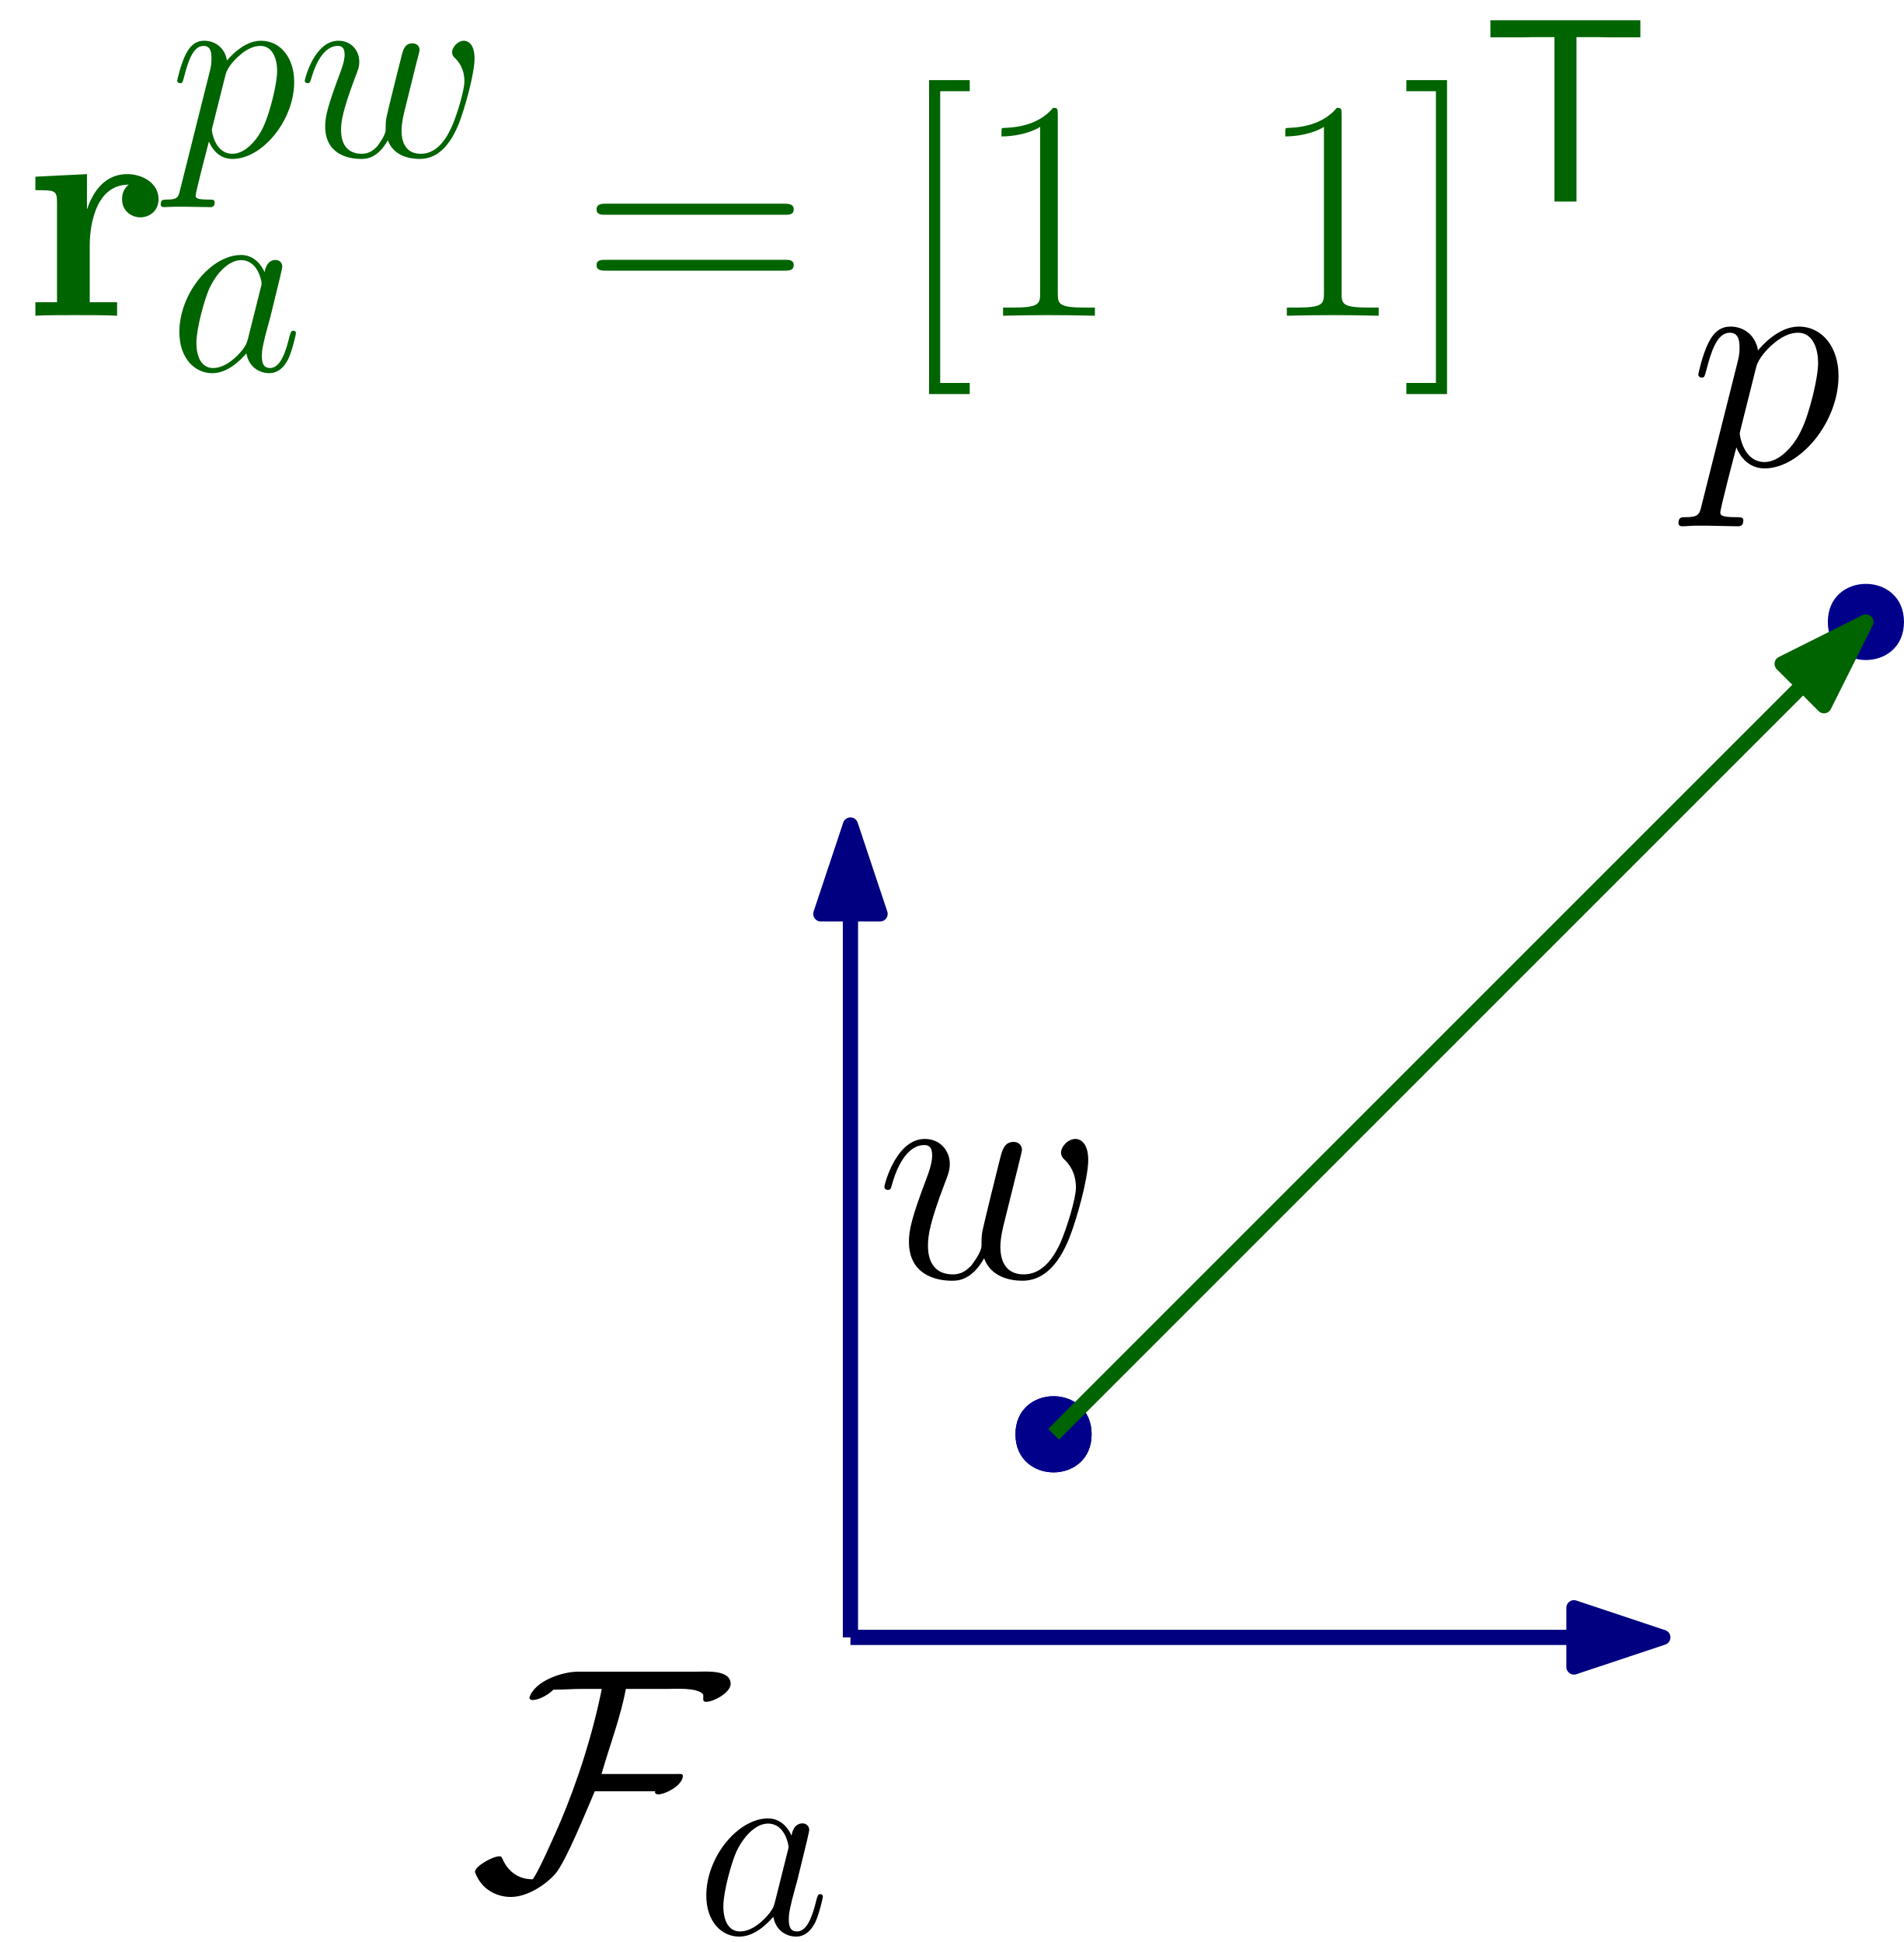
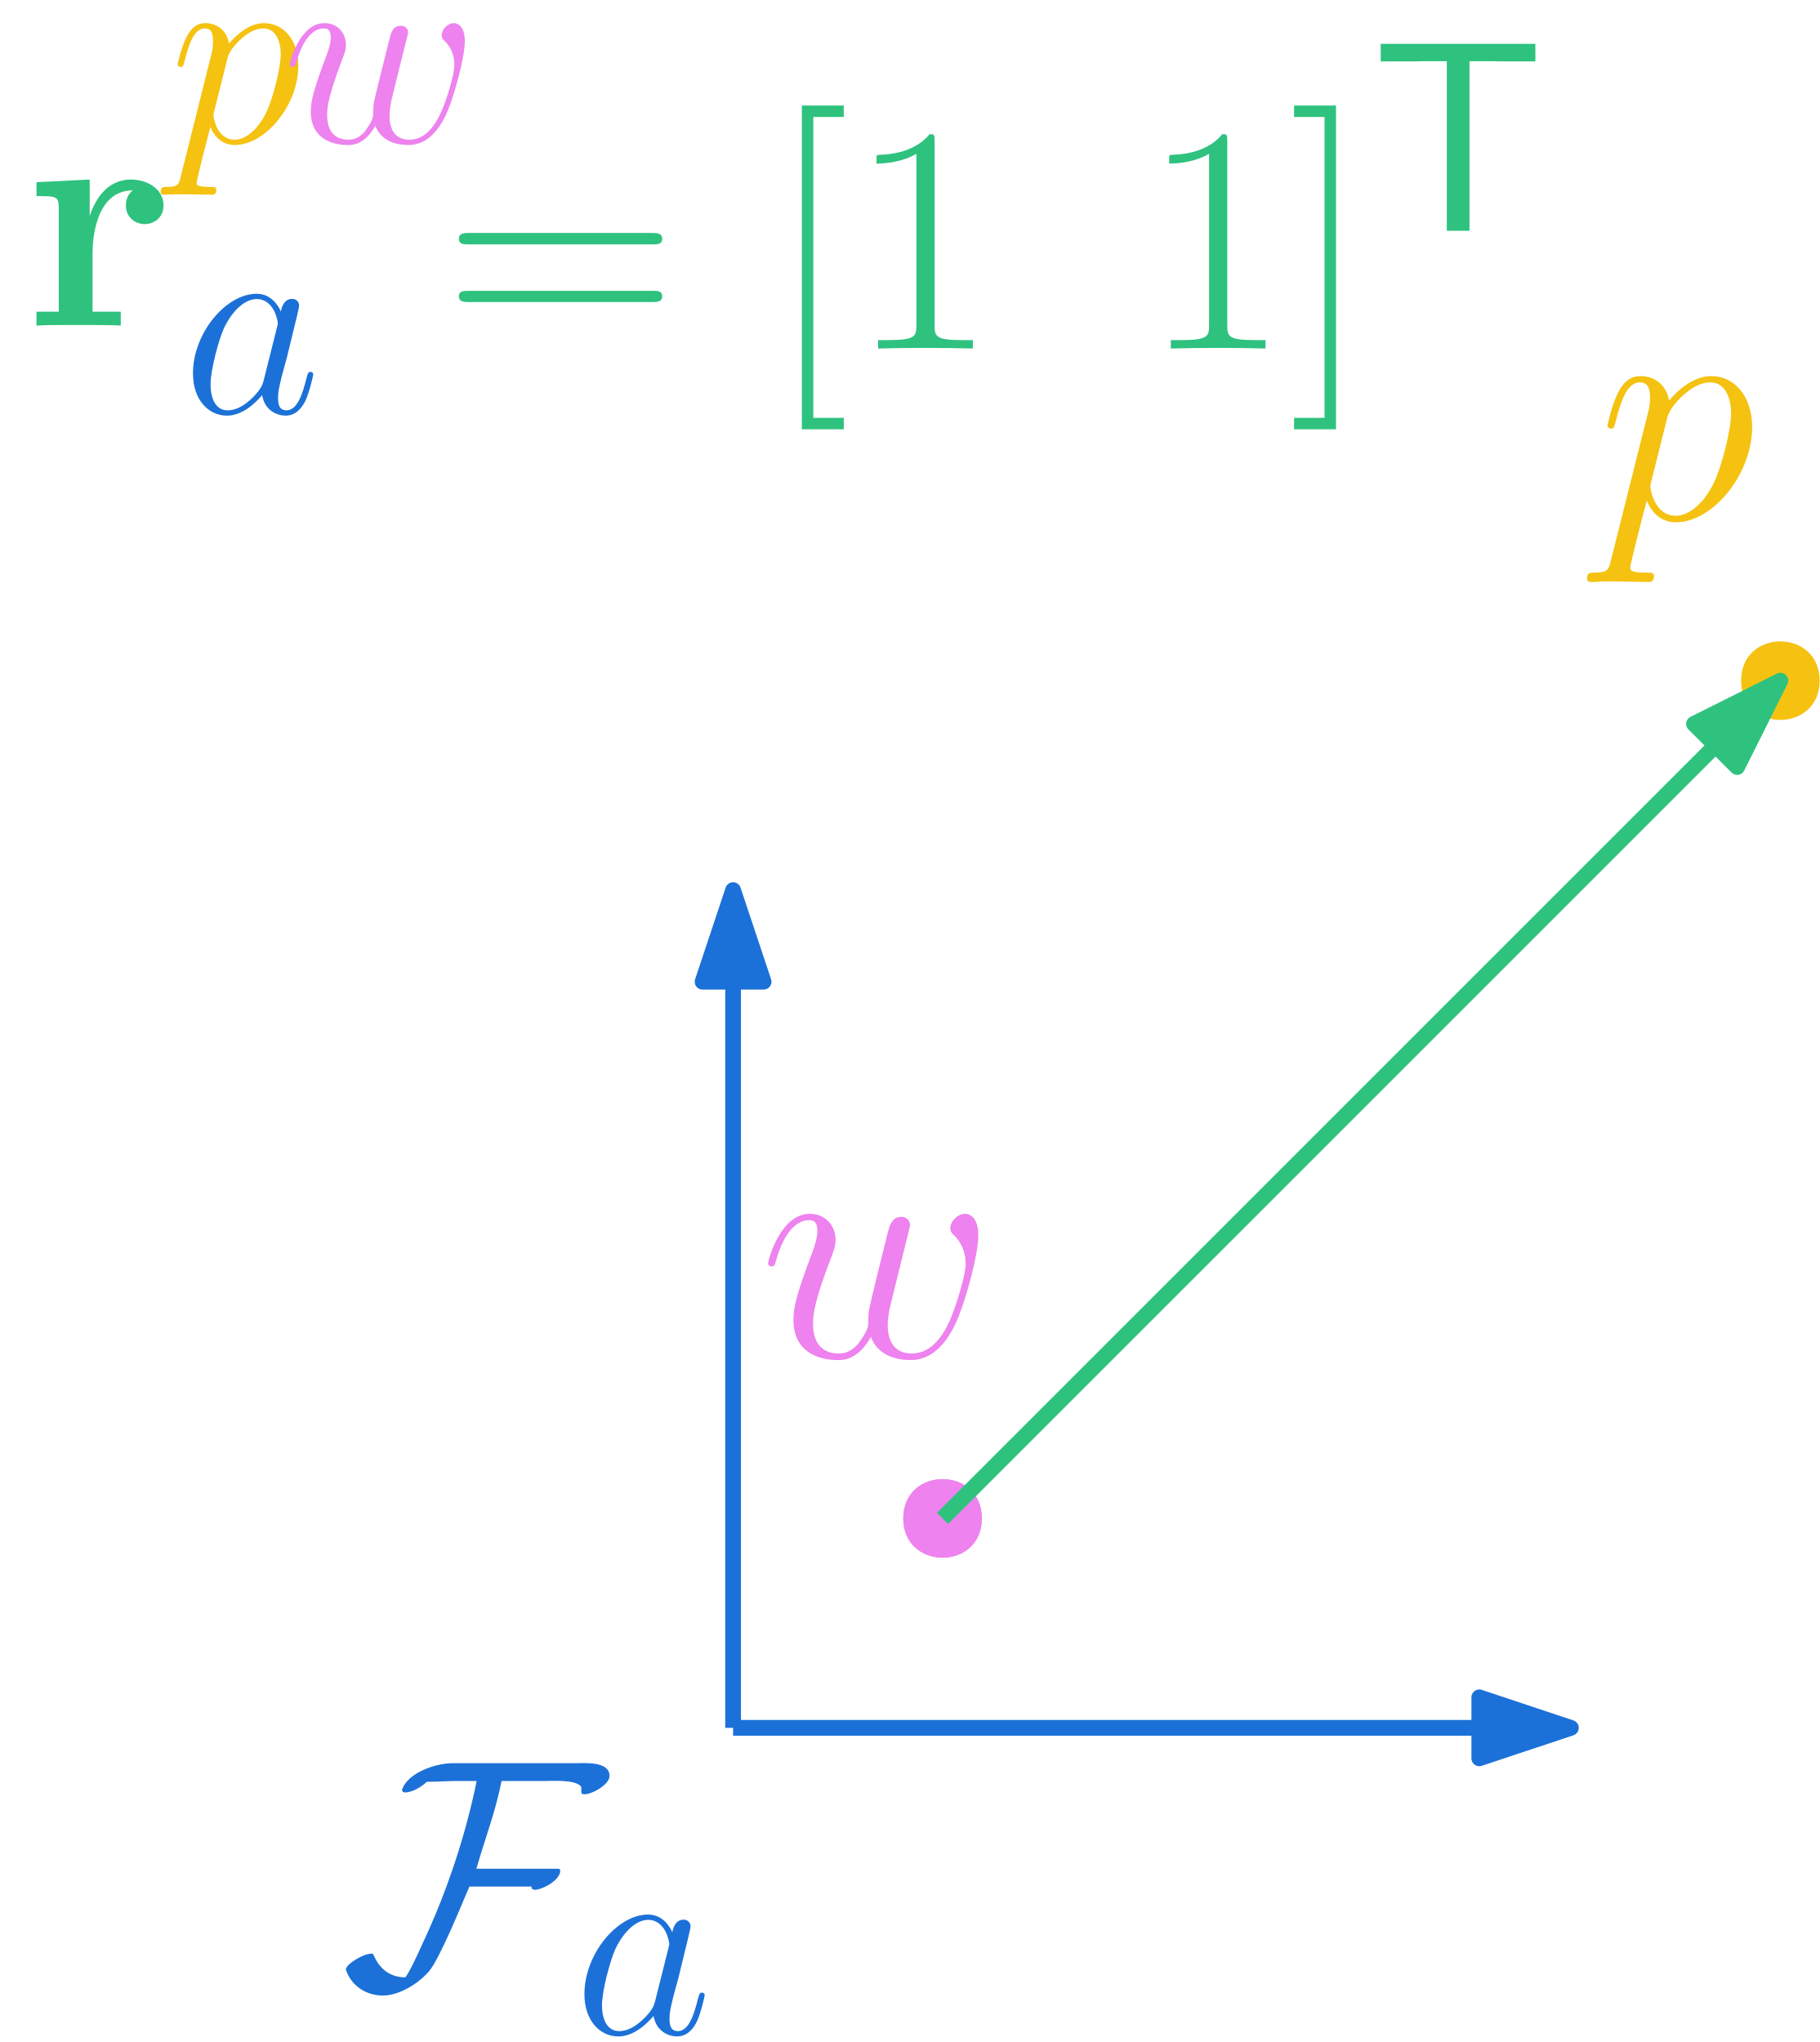
- <svg xmlns="http://www.w3.org/2000/svg" xmlns:xlink="http://www.w3.org/1999/xlink" width="150pt" height="153pt" viewBox="0 0 150 153" version="1.1">
+ <svg xmlns="http://www.w3.org/2000/svg" xmlns:xlink="http://www.w3.org/1999/xlink" width="139pt" height="156pt" viewBox="0 0 139 156" version="1.1">
  <defs>
    <g>
      <symbol overflow="visible" id="glyph0-0">
        <path style="stroke:none;" d="" />
      </symbol>
      <symbol overflow="visible" id="glyph0-1">
        <path style="stroke:none;" d="M 20.562 -15.984 C 20.562 -17.125 18.656 -16.953 17.891 -16.953 L 8.547 -16.953 C 7.312 -16.953 5.109 -16.234 4.703 -14.891 C 4.766 -14.75 4.812 -14.719 4.953 -14.719 C 5.5 -14.719 6.25 -15.172 6.594 -15.531 C 7.359 -15.531 8.109 -15.594 8.875 -15.594 L 10.406 -15.594 C 10.406 -15.594 10.312 -15.141 10.312 -15.109 C 9.344 -10.578 7.875 -6.734 6.797 -4.312 C 6.641 -3.984 5.297 -0.891 4.953 -0.594 C 3.859 -0.594 3.047 -1.188 2.609 -2.156 C 2.531 -2.297 2.531 -2.406 2.359 -2.406 C 1.781 -2.406 0.422 -1.609 0.422 -1.188 C 0.422 -1.141 0.453 -1.094 0.469 -1.047 C 0.922 0.125 2.031 0.797 3.25 0.797 C 4.516 0.797 5.969 -0.125 6.766 -1.047 C 7.578 -1.984 9.219 -6.047 9.859 -7.531 L 14.641 -7.531 C 14.625 -7.516 14.594 -7.484 14.594 -7.453 C 14.594 -7.359 14.75 -7.281 14.844 -7.281 C 15.391 -7.281 16.797 -7.984 16.797 -8.75 C 16.797 -8.922 16.625 -8.891 16.328 -8.891 L 10.391 -8.891 C 11.031 -11.125 11.875 -13.312 12.312 -15.594 L 15.594 -15.594 C 16.203 -15.594 17.938 -15.719 18.391 -15.172 C 18.438 -15.016 18.359 -14.766 18.438 -14.641 C 18.484 -14.594 18.562 -14.578 18.641 -14.578 C 19.234 -14.578 20.562 -15.312 20.562 -15.984 Z M 20.562 -15.984 " />
      </symbol>
      <symbol overflow="visible" id="glyph1-0">
        <path style="stroke:none;" d="" />
      </symbol>
      <symbol overflow="visible" id="glyph1-1">
        <path style="stroke:none;" d="M 6.219 -2.453 C 6.109 -2.109 6.109 -2.062 5.828 -1.672 C 5.375 -1.094 4.469 -0.203 3.484 -0.203 C 2.641 -0.203 2.172 -0.969 2.172 -2.188 C 2.172 -3.328 2.812 -5.641 3.203 -6.5 C 3.906 -7.953 4.875 -8.703 5.688 -8.703 C 7.047 -8.703 7.312 -7 7.312 -6.844 C 7.312 -6.812 7.25 -6.547 7.234 -6.5 Z M 7.547 -7.75 C 7.312 -8.281 6.75 -9.109 5.688 -9.109 C 3.344 -9.109 0.828 -6.094 0.828 -3.031 C 0.828 -0.984 2.031 0.203 3.422 0.203 C 4.562 0.203 5.531 -0.688 6.109 -1.359 C 6.328 -0.141 7.297 0.203 7.906 0.203 C 8.531 0.203 9.031 -0.172 9.406 -0.906 C 9.734 -1.609 10.016 -2.875 10.016 -2.953 C 10.016 -3.062 9.938 -3.141 9.812 -3.141 C 9.625 -3.141 9.609 -3.031 9.516 -2.734 C 9.219 -1.516 8.812 -0.203 7.969 -0.203 C 7.375 -0.203 7.328 -0.75 7.328 -1.156 C 7.328 -1.625 7.391 -1.859 7.578 -2.672 C 7.719 -3.188 7.828 -3.641 8 -4.234 C 8.766 -7.328 8.938 -8.078 8.938 -8.203 C 8.938 -8.484 8.719 -8.719 8.406 -8.719 C 7.75 -8.719 7.578 -8 7.547 -7.75 Z M 7.547 -7.75 " />
      </symbol>
      <symbol overflow="visible" id="glyph2-0">
        <path style="stroke:none;" d="" />
      </symbol>
      <symbol overflow="visible" id="glyph2-1">
        <path style="stroke:none;" d="M 1.062 3.141 C 0.891 3.891 0.797 4.094 -0.219 4.094 C -0.516 4.094 -0.766 4.094 -0.766 4.562 C -0.766 4.609 -0.75 4.812 -0.469 4.812 C -0.156 4.812 0.203 4.766 0.516 4.766 L 1.594 4.766 C 2.109 4.766 3.375 4.812 3.891 4.812 C 4.047 4.812 4.344 4.812 4.344 4.359 C 4.344 4.094 4.156 4.094 3.734 4.094 C 2.609 4.094 2.531 3.922 2.531 3.719 C 2.531 3.422 3.641 -0.844 3.797 -1.406 C 4.062 -0.719 4.734 0.25 6.016 0.25 C 8.828 0.25 11.844 -3.391 11.844 -7.031 C 11.844 -9.312 10.562 -10.922 8.703 -10.922 C 7.109 -10.922 5.781 -9.391 5.5 -9.047 C 5.297 -10.281 4.344 -10.922 3.344 -10.922 C 2.625 -10.922 2.062 -10.578 1.594 -9.641 C 1.141 -8.75 0.797 -7.234 0.797 -7.141 C 0.797 -7.031 0.891 -6.906 1.062 -6.906 C 1.266 -6.906 1.281 -6.938 1.438 -7.516 C 1.812 -8.969 2.281 -10.438 3.266 -10.438 C 3.844 -10.438 4.047 -10.031 4.047 -9.297 C 4.047 -8.703 3.969 -8.453 3.859 -8 Z M 5.359 -7.734 C 5.531 -8.422 6.219 -9.141 6.609 -9.484 C 6.891 -9.734 7.703 -10.438 8.656 -10.438 C 9.734 -10.438 10.234 -9.344 10.234 -8.047 C 10.234 -6.859 9.547 -4.062 8.922 -2.781 C 8.297 -1.438 7.156 -0.25 6.016 -0.25 C 4.344 -0.25 4.062 -2.375 4.062 -2.484 C 4.062 -2.547 4.109 -2.75 4.141 -2.875 Z M 5.359 -7.734 " />
      </symbol>
      <symbol overflow="visible" id="glyph2-2">
        <path style="stroke:none;" d="M 8.531 -1.516 C 9.062 -0.031 10.609 0.25 11.547 0.25 C 13.438 0.25 14.547 -1.391 15.234 -3.094 C 15.812 -4.531 16.734 -7.812 16.734 -9.266 C 16.734 -10.781 15.953 -10.922 15.734 -10.922 C 15.141 -10.922 14.594 -10.328 14.594 -9.844 C 14.594 -9.547 14.766 -9.375 14.891 -9.266 C 15.109 -9.047 15.766 -8.375 15.766 -7.094 C 15.766 -6.25 15.062 -3.922 14.547 -2.75 C 13.859 -1.234 12.938 -0.25 11.641 -0.25 C 10.266 -0.25 9.812 -1.281 9.812 -2.422 C 9.812 -3.141 10.031 -4.016 10.141 -4.438 L 11.172 -8.594 C 11.297 -9.094 11.516 -9.969 11.516 -10.062 C 11.516 -10.438 11.219 -10.688 10.859 -10.688 C 10.141 -10.688 9.969 -10.062 9.812 -9.469 C 9.562 -8.5 8.531 -4.312 8.422 -3.766 C 8.328 -3.344 8.328 -3.078 8.328 -2.531 C 8.328 -1.938 7.531 -0.984 7.516 -0.938 C 7.234 -0.672 6.844 -0.25 6.078 -0.25 C 4.109 -0.25 4.109 -2.109 4.109 -2.531 C 4.109 -3.328 4.281 -4.406 5.406 -7.359 C 5.703 -8.125 5.828 -8.453 5.828 -8.953 C 5.828 -9.984 5.078 -10.922 3.859 -10.922 C 1.594 -10.922 0.672 -7.328 0.672 -7.141 C 0.672 -7.031 0.766 -6.906 0.938 -6.906 C 1.172 -6.906 1.188 -7.016 1.281 -7.359 C 1.906 -9.547 2.875 -10.438 3.797 -10.438 C 4.047 -10.438 4.438 -10.406 4.438 -9.609 C 4.438 -9.484 4.438 -8.969 4.016 -7.875 C 2.844 -4.781 2.609 -3.766 2.609 -2.828 C 2.609 -0.219 4.734 0.25 6 0.25 C 6.422 0.25 7.531 0.25 8.531 -1.516 Z M 8.531 -1.516 " />
      </symbol>
      <symbol overflow="visible" id="glyph3-0">
        <path style="stroke:none;" d="" />
      </symbol>
      <symbol overflow="visible" id="glyph3-1">
        <path style="stroke:none;" d="M 5.156 -5.578 C 5.156 -6.391 5.328 -10.328 8.234 -10.328 C 7.875 -10.062 7.703 -9.641 7.703 -9.188 C 7.703 -8.172 8.531 -7.75 9.141 -7.75 C 9.766 -7.75 10.578 -8.172 10.578 -9.188 C 10.578 -10.453 9.297 -11.156 8.109 -11.156 C 6.141 -11.156 5.297 -9.438 4.953 -8.406 L 4.938 -8.406 L 4.938 -11.156 L 0.875 -10.953 L 0.875 -9.891 C 2.406 -9.891 2.578 -9.891 2.578 -8.922 L 2.578 -1.062 L 0.875 -1.062 L 0.875 0 C 1.438 -0.047 3.297 -0.047 3.984 -0.047 C 4.703 -0.047 6.719 -0.047 7.312 0 L 7.312 -1.062 L 5.156 -1.062 Z M 5.156 -5.578 " />
      </symbol>
      <symbol overflow="visible" id="glyph4-0">
        <path style="stroke:none;" d="" />
      </symbol>
      <symbol overflow="visible" id="glyph4-1">
        <path style="stroke:none;" d="M 0.891 2.625 C 0.75 3.25 0.656 3.406 -0.188 3.406 C -0.438 3.406 -0.641 3.406 -0.641 3.797 C -0.641 3.844 -0.625 4 -0.391 4 C -0.125 4 0.172 3.969 0.438 3.969 L 1.328 3.969 C 1.75 3.969 2.812 4 3.25 4 C 3.359 4 3.609 4 3.609 3.641 C 3.609 3.406 3.469 3.406 3.125 3.406 C 2.172 3.406 2.109 3.266 2.109 3.094 C 2.109 2.844 3.031 -0.703 3.156 -1.172 C 3.391 -0.594 3.953 0.203 5.016 0.203 C 7.359 0.203 9.875 -2.828 9.875 -5.859 C 9.875 -7.766 8.797 -9.109 7.25 -9.109 C 5.922 -9.109 4.812 -7.828 4.578 -7.547 C 4.422 -8.578 3.609 -9.109 2.781 -9.109 C 2.188 -9.109 1.719 -8.812 1.328 -8.031 C 0.953 -7.297 0.656 -6.031 0.656 -5.953 C 0.656 -5.859 0.75 -5.766 0.891 -5.766 C 1.047 -5.766 1.078 -5.781 1.203 -6.266 C 1.516 -7.484 1.906 -8.703 2.734 -8.703 C 3.203 -8.703 3.359 -8.359 3.359 -7.75 C 3.359 -7.25 3.312 -7.047 3.219 -6.672 Z M 4.469 -6.438 C 4.609 -7.016 5.188 -7.625 5.516 -7.906 C 5.75 -8.125 6.422 -8.703 7.203 -8.703 C 8.125 -8.703 8.531 -7.781 8.531 -6.719 C 8.531 -5.719 7.953 -3.391 7.438 -2.312 C 6.922 -1.203 5.969 -0.203 5.016 -0.203 C 3.609 -0.203 3.391 -1.984 3.391 -2.062 C 3.391 -2.125 3.422 -2.297 3.453 -2.391 Z M 4.469 -6.438 " />
      </symbol>
      <symbol overflow="visible" id="glyph4-2">
+         <path style="stroke:none;" d="M 6.219 -2.453 C 6.109 -2.109 6.109 -2.062 5.828 -1.672 C 5.375 -1.094 4.469 -0.203 3.484 -0.203 C 2.641 -0.203 2.172 -0.969 2.172 -2.188 C 2.172 -3.328 2.812 -5.641 3.203 -6.5 C 3.906 -7.953 4.875 -8.703 5.688 -8.703 C 7.047 -8.703 7.312 -7 7.312 -6.844 C 7.312 -6.812 7.25 -6.547 7.234 -6.5 Z M 7.547 -7.75 C 7.312 -8.281 6.75 -9.109 5.688 -9.109 C 3.344 -9.109 0.828 -6.094 0.828 -3.031 C 0.828 -0.984 2.031 0.203 3.422 0.203 C 4.562 0.203 5.531 -0.688 6.109 -1.359 C 6.328 -0.141 7.297 0.203 7.906 0.203 C 8.531 0.203 9.031 -0.172 9.406 -0.906 C 9.734 -1.609 10.016 -2.875 10.016 -2.953 C 10.016 -3.062 9.938 -3.141 9.812 -3.141 C 9.625 -3.141 9.609 -3.031 9.516 -2.734 C 9.219 -1.516 8.812 -0.203 7.969 -0.203 C 7.375 -0.203 7.328 -0.75 7.328 -1.156 C 7.328 -1.625 7.391 -1.859 7.578 -2.672 C 7.719 -3.188 7.828 -3.641 8 -4.234 C 8.766 -7.328 8.938 -8.078 8.938 -8.203 C 8.938 -8.484 8.719 -8.719 8.406 -8.719 C 7.75 -8.719 7.578 -8 7.547 -7.75 Z M 7.547 -7.75 " />
+       </symbol>
+       <symbol overflow="visible" id="glyph4-3">
        <path style="stroke:none;" d="M 7.109 -1.266 C 7.562 -0.016 8.844 0.203 9.625 0.203 C 11.203 0.203 12.125 -1.156 12.703 -2.578 C 13.172 -3.781 13.938 -6.5 13.938 -7.719 C 13.938 -8.984 13.297 -9.109 13.109 -9.109 C 12.625 -9.109 12.172 -8.609 12.172 -8.203 C 12.172 -7.953 12.312 -7.812 12.422 -7.719 C 12.594 -7.547 13.141 -6.984 13.141 -5.906 C 13.141 -5.203 12.562 -3.266 12.125 -2.297 C 11.547 -1.031 10.781 -0.203 9.703 -0.203 C 8.547 -0.203 8.188 -1.078 8.188 -2.031 C 8.188 -2.625 8.359 -3.344 8.453 -3.703 L 9.312 -7.172 C 9.422 -7.578 9.609 -8.297 9.609 -8.391 C 9.609 -8.703 9.359 -8.906 9.047 -8.906 C 8.453 -8.906 8.297 -8.391 8.188 -7.891 C 7.969 -7.078 7.109 -3.594 7.016 -3.141 C 6.938 -2.781 6.938 -2.562 6.938 -2.109 C 6.938 -1.609 6.281 -0.828 6.266 -0.781 C 6.031 -0.562 5.703 -0.203 5.062 -0.203 C 3.422 -0.203 3.422 -1.75 3.422 -2.109 C 3.422 -2.766 3.578 -3.672 4.5 -6.141 C 4.75 -6.781 4.859 -7.047 4.859 -7.453 C 4.859 -8.328 4.234 -9.109 3.219 -9.109 C 1.328 -9.109 0.562 -6.109 0.562 -5.953 C 0.562 -5.859 0.641 -5.766 0.781 -5.766 C 0.969 -5.766 0.984 -5.844 1.078 -6.141 C 1.594 -7.953 2.391 -8.703 3.156 -8.703 C 3.359 -8.703 3.703 -8.672 3.703 -8.016 C 3.703 -7.906 3.703 -7.484 3.344 -6.562 C 2.375 -3.984 2.172 -3.141 2.172 -2.359 C 2.172 -0.188 3.953 0.203 5 0.203 C 5.344 0.203 6.281 0.203 7.109 -1.266 Z M 7.109 -1.266 " />
      </symbol>
      <symbol overflow="visible" id="glyph5-0">
        <path style="stroke:none;" d="" />
      </symbol>
      <symbol overflow="visible" id="glyph5-1">
-         <path style="stroke:none;" d="M 6.219 -2.453 C 6.109 -2.109 6.109 -2.062 5.828 -1.672 C 5.375 -1.094 4.469 -0.203 3.484 -0.203 C 2.641 -0.203 2.172 -0.969 2.172 -2.188 C 2.172 -3.328 2.812 -5.641 3.203 -6.5 C 3.906 -7.953 4.875 -8.703 5.688 -8.703 C 7.047 -8.703 7.312 -7 7.312 -6.844 C 7.312 -6.812 7.25 -6.547 7.234 -6.5 Z M 7.547 -7.75 C 7.312 -8.281 6.75 -9.109 5.688 -9.109 C 3.344 -9.109 0.828 -6.094 0.828 -3.031 C 0.828 -0.984 2.031 0.203 3.422 0.203 C 4.562 0.203 5.531 -0.688 6.109 -1.359 C 6.328 -0.141 7.297 0.203 7.906 0.203 C 8.531 0.203 9.031 -0.172 9.406 -0.906 C 9.734 -1.609 10.016 -2.875 10.016 -2.953 C 10.016 -3.062 9.938 -3.141 9.812 -3.141 C 9.625 -3.141 9.609 -3.031 9.516 -2.734 C 9.219 -1.516 8.812 -0.203 7.969 -0.203 C 7.375 -0.203 7.328 -0.75 7.328 -1.156 C 7.328 -1.625 7.391 -1.859 7.578 -2.672 C 7.719 -3.188 7.828 -3.641 8 -4.234 C 8.766 -7.328 8.938 -8.078 8.938 -8.203 C 8.938 -8.484 8.719 -8.719 8.406 -8.719 C 7.75 -8.719 7.578 -8 7.547 -7.75 Z M 7.547 -7.75 " />
+         <path style="stroke:none;" d="M 15.938 -7.953 C 16.312 -7.953 16.672 -7.953 16.672 -8.375 C 16.672 -8.828 16.25 -8.828 15.828 -8.828 L 1.984 -8.828 C 1.562 -8.828 1.141 -8.828 1.141 -8.375 C 1.141 -7.953 1.516 -7.953 1.891 -7.953 Z M 15.828 -3.547 C 16.25 -3.547 16.672 -3.547 16.672 -3.984 C 16.672 -4.406 16.312 -4.406 15.938 -4.406 L 1.891 -4.406 C 1.516 -4.406 1.141 -4.406 1.141 -3.984 C 1.141 -3.547 1.562 -3.547 1.984 -3.547 Z M 15.828 -3.547 " />
+       </symbol>
+       <symbol overflow="visible" id="glyph5-2">
+         <path style="stroke:none;" d="M 5.828 6.172 L 5.828 5.297 L 3.5 5.297 L 3.5 -17.688 L 5.828 -17.688 L 5.828 -18.562 L 2.625 -18.562 L 2.625 6.172 Z M 5.828 6.172 " />
+       </symbol>
+       <symbol overflow="visible" id="glyph5-3">
+         <path style="stroke:none;" d="M 6.594 -15.828 C 6.594 -16.359 6.562 -16.375 6.219 -16.375 C 5.25 -15.219 3.797 -14.844 2.406 -14.797 C 2.328 -14.797 2.203 -14.797 2.188 -14.75 C 2.156 -14.688 2.156 -14.641 2.156 -14.125 C 2.922 -14.125 4.219 -14.281 5.203 -14.875 L 5.203 -1.812 C 5.203 -0.938 5.156 -0.641 3.016 -0.641 L 2.281 -0.641 L 2.281 0 C 3.469 -0.031 4.703 -0.047 5.891 -0.047 C 7.094 -0.047 8.328 -0.031 9.516 0 L 9.516 -0.641 L 8.766 -0.641 C 6.641 -0.641 6.594 -0.922 6.594 -1.812 Z M 6.594 -15.828 " />
+       </symbol>
+       <symbol overflow="visible" id="glyph5-4">
+         <path style="stroke:none;" d="M 3.547 -18.562 L 0.344 -18.562 L 0.344 -17.688 L 2.672 -17.688 L 2.672 5.297 L 0.344 5.297 L 0.344 6.172 L 3.547 6.172 Z M 3.547 -18.562 " />
      </symbol>
      <symbol overflow="visible" id="glyph6-0">
        <path style="stroke:none;" d="" />
      </symbol>
      <symbol overflow="visible" id="glyph6-1">
-         <path style="stroke:none;" d="M 15.938 -7.953 C 16.312 -7.953 16.672 -7.953 16.672 -8.375 C 16.672 -8.828 16.25 -8.828 15.828 -8.828 L 1.984 -8.828 C 1.562 -8.828 1.141 -8.828 1.141 -8.375 C 1.141 -7.953 1.516 -7.953 1.891 -7.953 Z M 15.828 -3.547 C 16.25 -3.547 16.672 -3.547 16.672 -3.984 C 16.672 -4.406 16.312 -4.406 15.938 -4.406 L 1.891 -4.406 C 1.516 -4.406 1.141 -4.406 1.141 -3.984 C 1.141 -3.547 1.562 -3.547 1.984 -3.547 Z M 15.828 -3.547 " />
-       </symbol>
-       <symbol overflow="visible" id="glyph6-2">
-         <path style="stroke:none;" d="M 5.828 6.172 L 5.828 5.297 L 3.5 5.297 L 3.5 -17.688 L 5.828 -17.688 L 5.828 -18.562 L 2.625 -18.562 L 2.625 6.172 Z M 5.828 6.172 " />
-       </symbol>
-       <symbol overflow="visible" id="glyph6-3">
-         <path style="stroke:none;" d="M 6.594 -15.828 C 6.594 -16.359 6.562 -16.375 6.219 -16.375 C 5.25 -15.219 3.797 -14.844 2.406 -14.797 C 2.328 -14.797 2.203 -14.797 2.188 -14.75 C 2.156 -14.688 2.156 -14.641 2.156 -14.125 C 2.922 -14.125 4.219 -14.281 5.203 -14.875 L 5.203 -1.812 C 5.203 -0.938 5.156 -0.641 3.016 -0.641 L 2.281 -0.641 L 2.281 0 C 3.469 -0.031 4.703 -0.047 5.891 -0.047 C 7.094 -0.047 8.328 -0.031 9.516 0 L 9.516 -0.641 L 8.766 -0.641 C 6.641 -0.641 6.594 -0.922 6.594 -1.812 Z M 6.594 -15.828 " />
-       </symbol>
-       <symbol overflow="visible" id="glyph6-4">
-         <path style="stroke:none;" d="M 3.547 -18.562 L 0.344 -18.562 L 0.344 -17.688 L 2.672 -17.688 L 2.672 5.297 L 0.344 5.297 L 0.344 6.172 L 3.547 6.172 Z M 3.547 -18.562 " />
-       </symbol>
-       <symbol overflow="visible" id="glyph7-0">
-         <path style="stroke:none;" d="" />
-       </symbol>
-       <symbol overflow="visible" id="glyph7-1">
        <path style="stroke:none;" d="M 7.484 -12.953 L 9.188 -12.953 C 9.438 -12.953 9.688 -12.938 9.938 -12.938 L 12.516 -12.938 L 12.516 -14.281 L 0.703 -14.281 L 0.703 -12.938 L 3.281 -12.938 C 3.531 -12.938 3.781 -12.953 4.031 -12.953 L 5.75 -12.953 L 5.75 0 L 7.484 0 Z M 7.484 -12.953 " />
      </symbol>
    </g>
  </defs>
-   <g id="surface54649">
-     <path style="fill:none;stroke-width:1.2;stroke-linecap:butt;stroke-linejoin:round;stroke:rgb(0%,0%,50.2%);stroke-opacity:1;stroke-miterlimit:10;" d="M 176 560 L 240 560 " transform="matrix(1,0,0,-1,-109,689)" />
-     <path style="fill-rule:evenodd;fill:rgb(0%,0%,50.2%);fill-opacity:1;stroke-width:1.2;stroke-linecap:butt;stroke-linejoin:round;stroke:rgb(0%,0%,50.2%);stroke-opacity:1;stroke-miterlimit:10;" d="M 240 560 L 233 562.332 L 233 557.668 Z M 240 560 " transform="matrix(1,0,0,-1,-109,689)" />
-     <path style="fill:none;stroke-width:1.2;stroke-linecap:butt;stroke-linejoin:round;stroke:rgb(0%,0%,50.2%);stroke-opacity:1;stroke-miterlimit:10;" d="M 176 560 L 176 624 " transform="matrix(1,0,0,-1,-109,689)" />
-     <path style="fill-rule:evenodd;fill:rgb(0%,0%,50.2%);fill-opacity:1;stroke-width:1.2;stroke-linecap:butt;stroke-linejoin:round;stroke:rgb(0%,0%,50.2%);stroke-opacity:1;stroke-miterlimit:10;" d="M 176 624 L 173.668 617 L 178.332 617 Z M 176 624 " transform="matrix(1,0,0,-1,-109,689)" />
-     <g style="fill:rgb(0%,0%,0%);fill-opacity:1;">
-       <use xlink:href="#glyph0-1" x="36.999" y="148.654" />
+   <g id="surface57793">
+     <path style="fill:none;stroke-width:1.2;stroke-linecap:butt;stroke-linejoin:round;stroke:rgb(11%,44.3%,84.7%);stroke-opacity:1;stroke-miterlimit:10;" d="M 176 560 L 240 560 " transform="matrix(1,0,0,-1,-120,692)" />
+     <path style="fill-rule:evenodd;fill:rgb(11%,44.3%,84.7%);fill-opacity:1;stroke-width:1.2;stroke-linecap:butt;stroke-linejoin:round;stroke:rgb(11%,44.3%,84.7%);stroke-opacity:1;stroke-miterlimit:10;" d="M 240 560 L 233 562.332 L 233 557.668 Z M 240 560 " transform="matrix(1,0,0,-1,-120,692)" />
+     <path style="fill:none;stroke-width:1.2;stroke-linecap:butt;stroke-linejoin:round;stroke:rgb(11%,44.3%,84.7%);stroke-opacity:1;stroke-miterlimit:10;" d="M 176 560 L 176 624 " transform="matrix(1,0,0,-1,-120,692)" />
+     <path style="fill-rule:evenodd;fill:rgb(11%,44.3%,84.7%);fill-opacity:1;stroke-width:1.2;stroke-linecap:butt;stroke-linejoin:round;stroke:rgb(11%,44.3%,84.7%);stroke-opacity:1;stroke-miterlimit:10;" d="M 176 624 L 173.668 617 L 178.332 617 Z M 176 624 " transform="matrix(1,0,0,-1,-120,692)" />
+     <g style="fill:rgb(11%,44.3%,84.7%);fill-opacity:1;">
+       <use xlink:href="#glyph0-1" x="25.999" y="151.654" />
    </g>
-     <g style="fill:rgb(0%,0%,0%);fill-opacity:1;">
-       <use xlink:href="#glyph1-1" x="54.815" y="152.372" />
+     <g style="fill:rgb(11%,44.3%,84.7%);fill-opacity:1;">
+       <use xlink:href="#glyph1-1" x="43.815" y="155.372" />
    </g>
-     <path style=" stroke:none;fill-rule:evenodd;fill:rgb(0%,0%,54.5%);fill-opacity:1;" d="M 86 113 C 86 109 80 109 80 113 C 80 117 86 117 86 113 Z M 86 113 " />
-     <path style=" stroke:none;fill-rule:evenodd;fill:rgb(0%,0%,54.5%);fill-opacity:1;" d="M 86 113 C 86 109 80 109 80 113 C 80 117 86 117 86 113 Z M 86 113 " />
-     <g style="fill:rgb(0%,0%,0%);fill-opacity:1;">
-       <use xlink:href="#glyph2-1" x="132.999" y="36.652" />
+     <path style=" stroke:none;fill-rule:evenodd;fill:rgb(93.3%,51%,93.3%);fill-opacity:1;" d="M 75 116 C 75 112 69 112 69 116 C 69 120 75 120 75 116 Z M 75 116 " />
+     <path style=" stroke:none;fill-rule:evenodd;fill:rgb(93.3%,51%,93.3%);fill-opacity:1;" d="M 75 116 C 75 112 69 112 69 116 C 69 120 75 120 75 116 Z M 75 116 " />
+     <g style="fill:rgb(96.1%,76.1%,6.7%);fill-opacity:1;">
+       <use xlink:href="#glyph2-1" x="121.999" y="39.652" />
    </g>
-     <path style=" stroke:none;fill-rule:evenodd;fill:rgb(0%,0%,54.5%);fill-opacity:1;" d="M 150 49 C 150 45 144 45 144 49 C 144 53 150 53 150 49 Z M 150 49 " />
-     <path style="fill:none;stroke-width:1.2;stroke-linecap:butt;stroke-linejoin:round;stroke:rgb(0%,39.2%,0%);stroke-opacity:1;stroke-miterlimit:10;" d="M 192 576 L 256 640 " transform="matrix(1,0,0,-1,-109,689)" />
-     <path style="fill-rule:evenodd;fill:rgb(0%,39.2%,0%);fill-opacity:1;stroke-width:1.2;stroke-linecap:butt;stroke-linejoin:round;stroke:rgb(0%,39.2%,0%);stroke-opacity:1;stroke-miterlimit:10;" d="M 256 640 L 249.402 636.699 L 252.699 633.402 Z M 256 640 " transform="matrix(1,0,0,-1,-109,689)" />
-     <g style="fill:rgb(0%,39.2%,0%);fill-opacity:1;">
-       <use xlink:href="#glyph3-1" x="1.913" y="24.874" />
+     <path style=" stroke:none;fill-rule:evenodd;fill:rgb(96.1%,76.1%,6.7%);fill-opacity:1;" d="M 139 52 C 139 48 133 48 133 52 C 133 56 139 56 139 52 Z M 139 52 " />
+     <path style="fill:none;stroke-width:1.2;stroke-linecap:butt;stroke-linejoin:round;stroke:rgb(18%,76.1%,49.4%);stroke-opacity:1;stroke-miterlimit:10;" d="M 192 576 L 256 640 " transform="matrix(1,0,0,-1,-120,692)" />
+     <path style="fill-rule:evenodd;fill:rgb(18%,76.1%,49.4%);fill-opacity:1;stroke-width:1.2;stroke-linecap:butt;stroke-linejoin:round;stroke:rgb(18%,76.1%,49.4%);stroke-opacity:1;stroke-miterlimit:10;" d="M 256 640 L 249.402 636.699 L 252.699 633.402 Z M 256 640 " transform="matrix(1,0,0,-1,-120,692)" />
+     <g style="fill:rgb(93.3%,51%,93.3%);fill-opacity:1;">
+       <use xlink:href="#glyph2-2" x="57.999" y="103.652" />
    </g>
-     <g style="fill:rgb(0%,39.2%,0%);fill-opacity:1;">
-       <use xlink:href="#glyph4-1" x="13.302" y="12.319" />
-       <use xlink:href="#glyph4-2" x="23.447" y="12.319" />
+     <g style="fill:rgb(18%,76.1%,49.4%);fill-opacity:1;">
+       <use xlink:href="#glyph3-1" x="1.913" y="24.872" />
    </g>
-     <g style="fill:rgb(0%,39.2%,0%);fill-opacity:1;">
-       <use xlink:href="#glyph5-1" x="13.302" y="29.198" />
+     <g style="fill:rgb(96.1%,76.1%,6.7%);fill-opacity:1;">
+       <use xlink:href="#glyph4-1" x="12.913" y="10.875" />
    </g>
-     <g style="fill:rgb(0%,39.2%,0%);fill-opacity:1;">
-       <use xlink:href="#glyph6-1" x="45.858" y="24.874" />
-       <use xlink:href="#glyph6-2" x="70.57" y="24.874" />
-       <use xlink:href="#glyph6-3" x="76.742" y="24.874" />
-       <use xlink:href="#glyph6-3" x="99.1" y="24.874" />
-       <use xlink:href="#glyph6-4" x="110.453" y="24.874" />
+     <g style="fill:rgb(11%,44.3%,84.7%);fill-opacity:1;">
+       <use xlink:href="#glyph4-2" x="13.913" y="31.551" />
    </g>
-     <g style="fill:rgb(0%,39.2%,0%);fill-opacity:1;">
-       <use xlink:href="#glyph7-1" x="116.714" y="15.879" />
+     <g style="fill:rgb(18%,76.1%,49.4%);fill-opacity:1;">
+       <use xlink:href="#glyph5-1" x="33.913" y="26.624" />
+       <use xlink:href="#glyph5-2" x="58.626" y="26.624" />
+       <use xlink:href="#glyph5-3" x="64.798" y="26.624" />
+       <use xlink:href="#glyph5-3" x="87.156" y="26.624" />
+       <use xlink:href="#glyph5-4" x="98.508" y="26.624" />
    </g>
-     <g style="fill:rgb(0%,0%,0%);fill-opacity:1;">
-       <use xlink:href="#glyph2-2" x="68.999" y="100.652" />
+     <g style="fill:rgb(18%,76.1%,49.4%);fill-opacity:1;">
+       <use xlink:href="#glyph6-1" x="104.769" y="17.629" />
+     </g>
+     <g style="fill:rgb(93.3%,51%,93.3%);fill-opacity:1;">
+       <use xlink:href="#glyph4-3" x="21.567" y="10.875" />
    </g>
  </g>
</svg>
